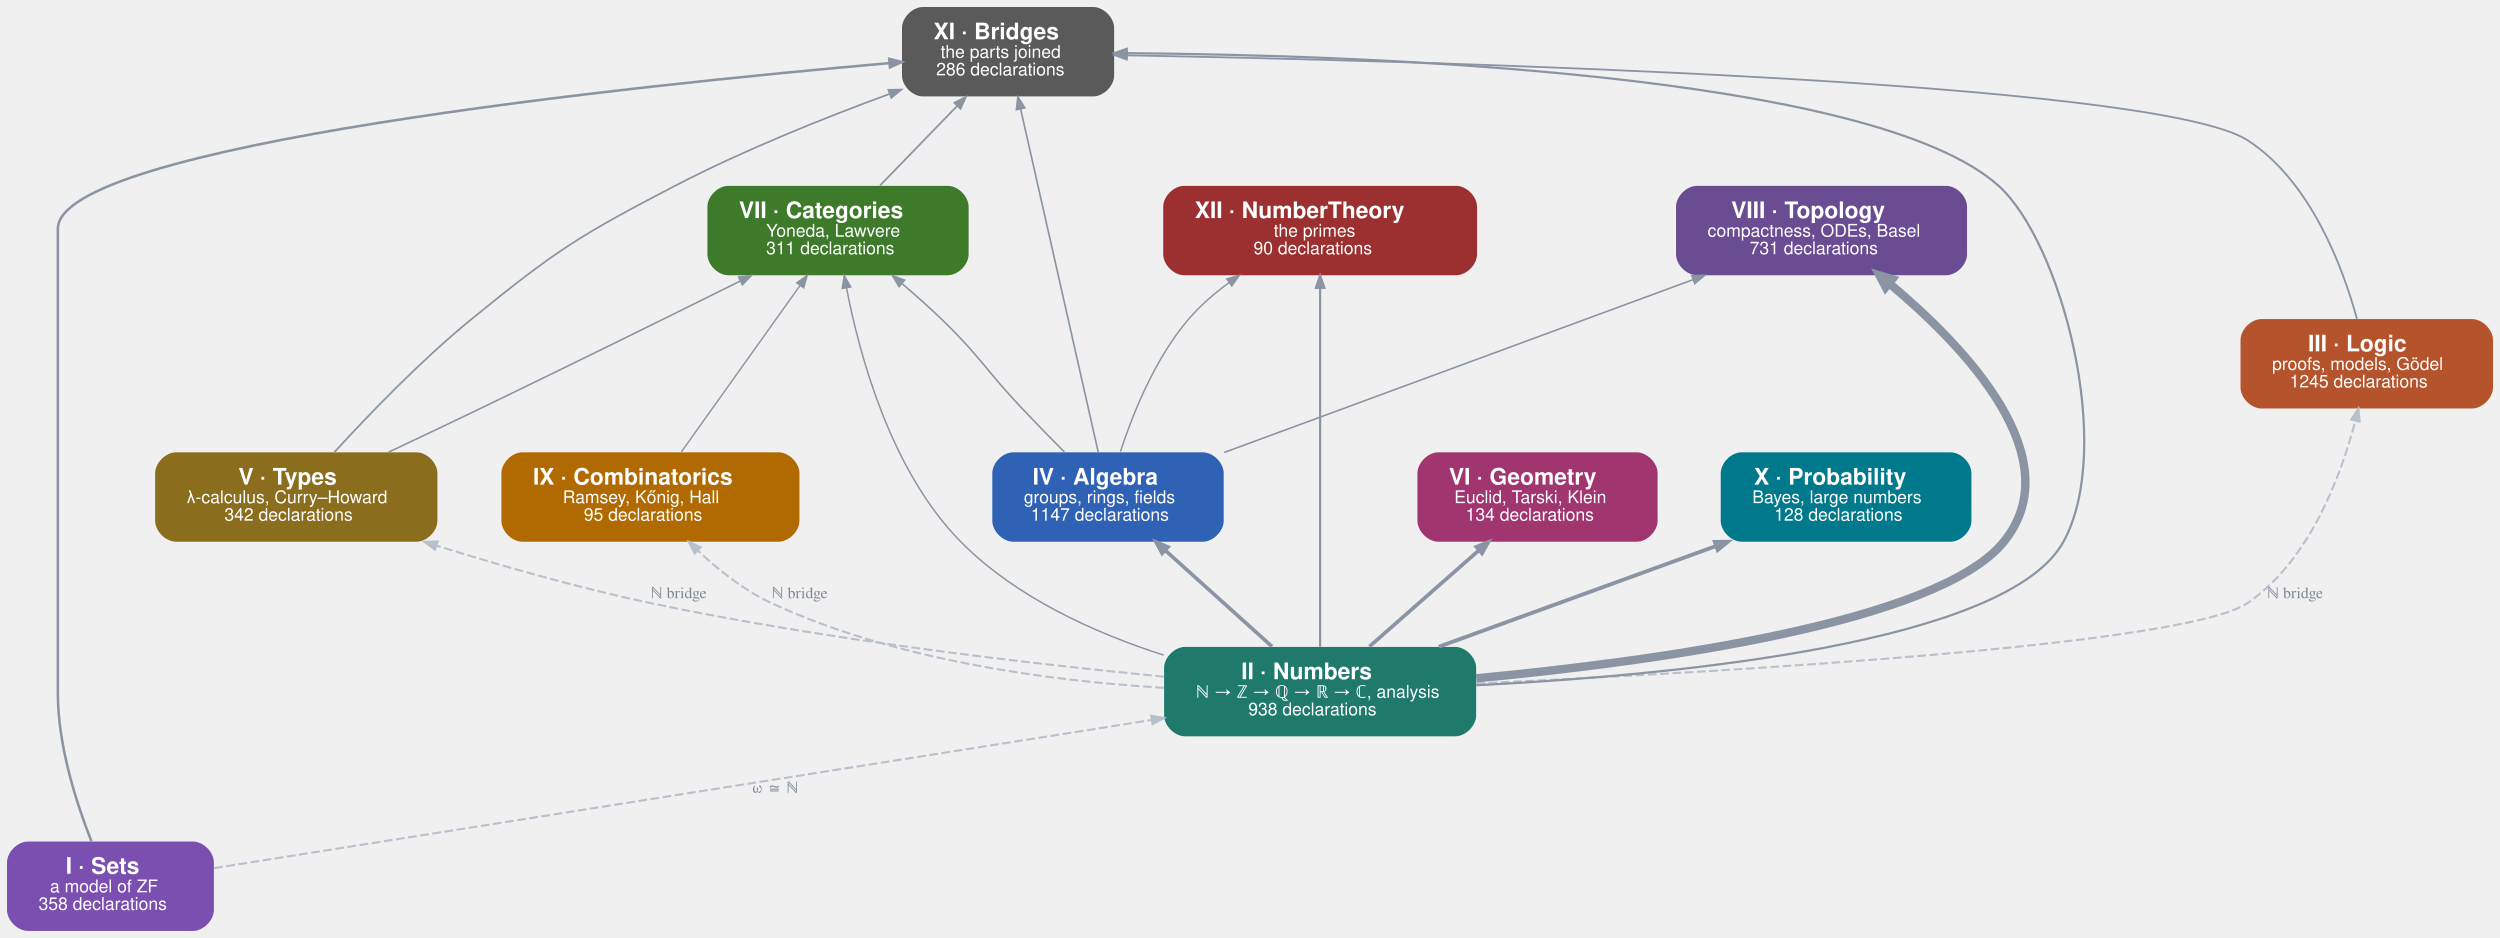
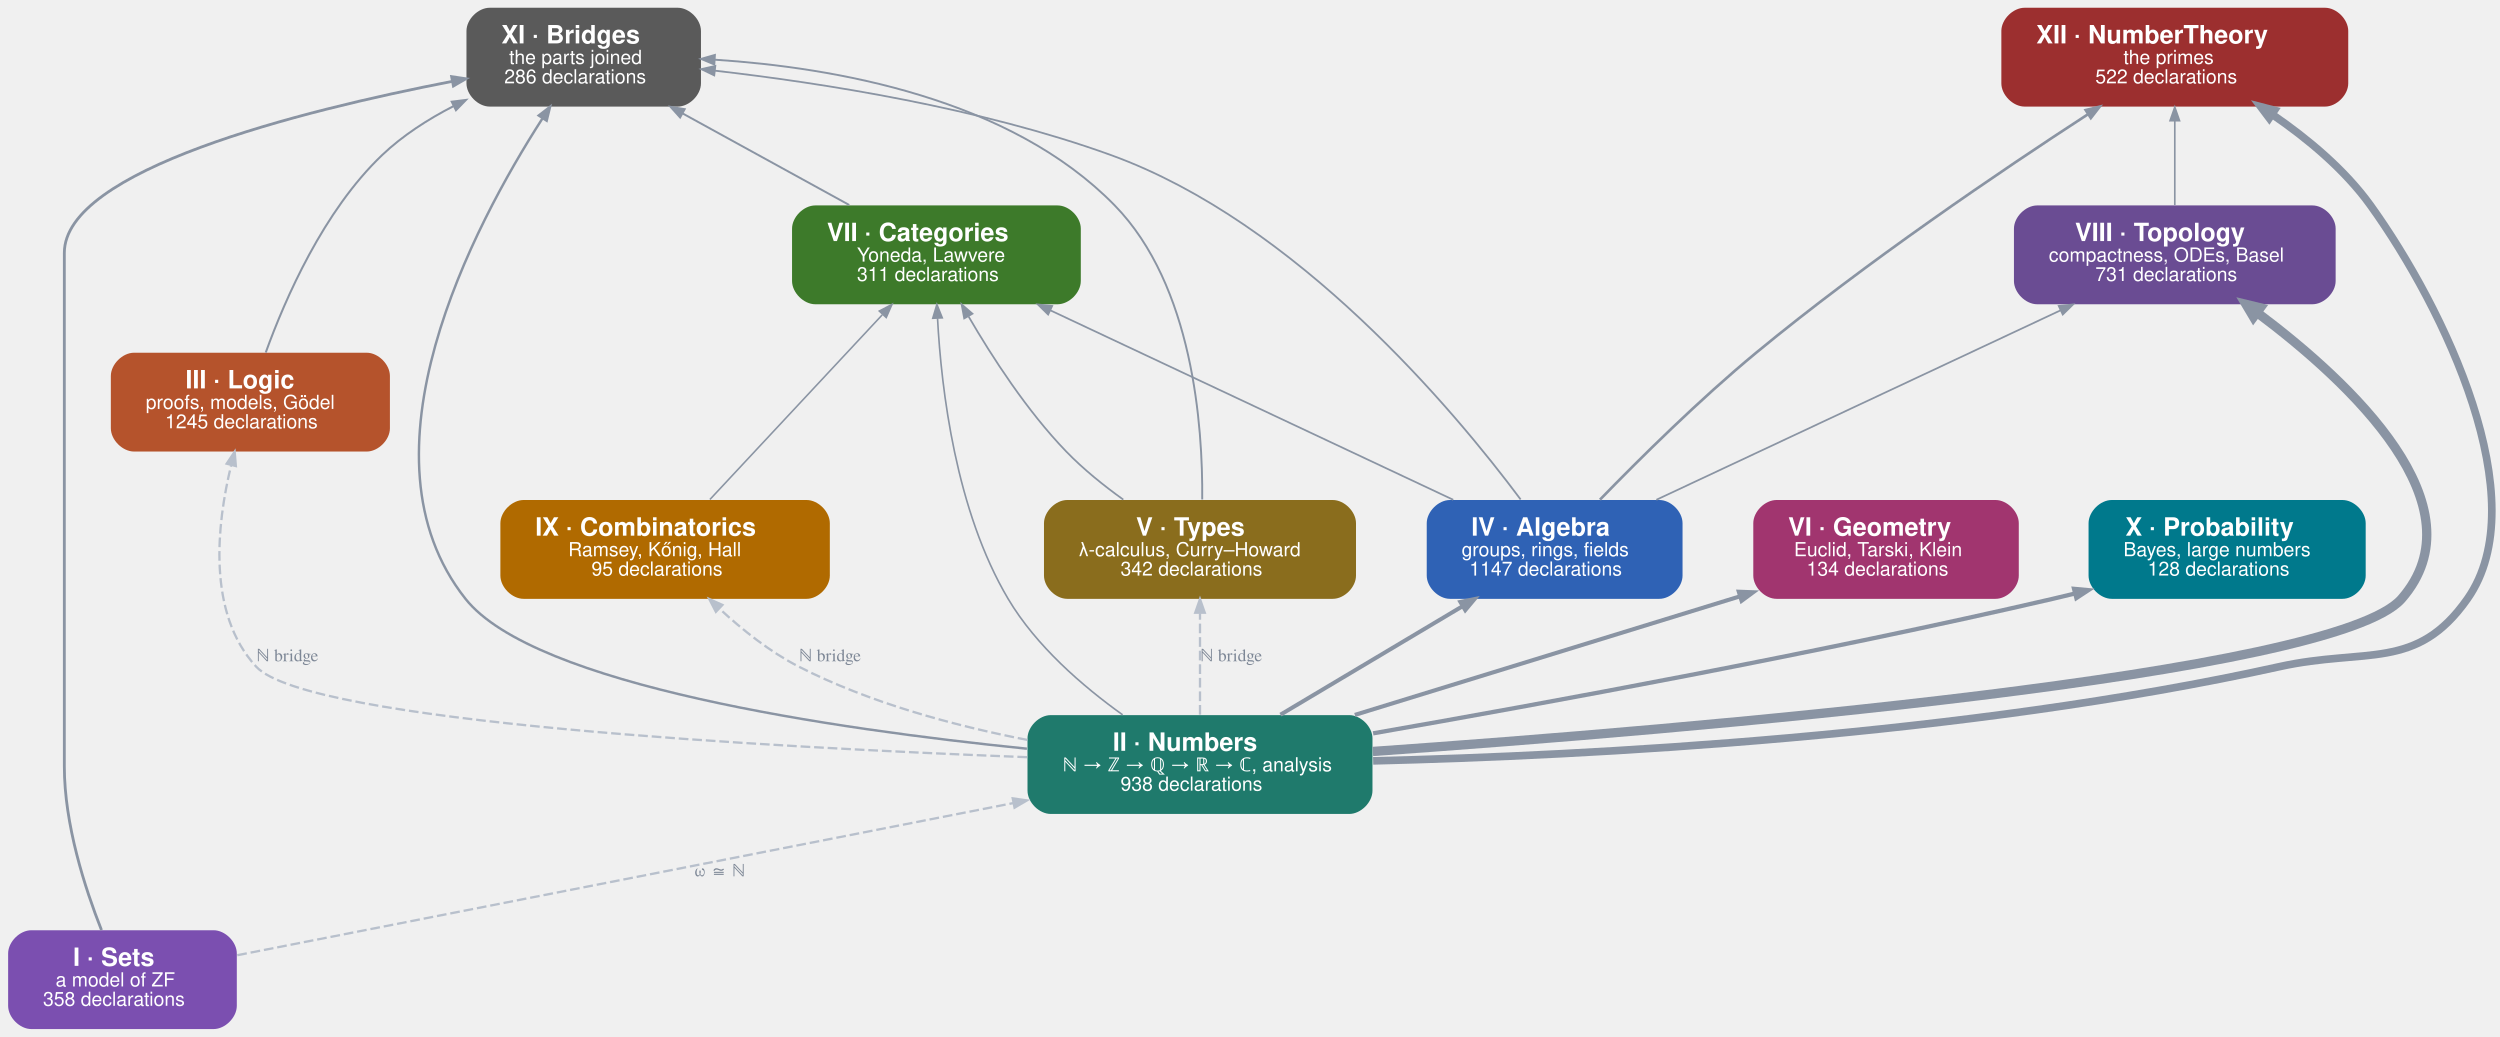
- <svg xmlns="http://www.w3.org/2000/svg" xmlns:xlink="http://www.w3.org/1999/xlink" width="1426pt" height="535pt" viewBox="0.00 0.00 1426.00 535.00">
+ <svg xmlns="http://www.w3.org/2000/svg" xmlns:xlink="http://www.w3.org/1999/xlink" width="1290pt" height="535pt" viewBox="0.00 0.00 1289.61 535.00">
  <g id="graph0" class="graph" transform="scale(1 1) rotate(0) translate(4 531)">
    <g id="node1" class="node">
      <path fill="#7b4fb0" stroke="black" stroke-width="0" d="M106,-51C106,-51 12,-51 12,-51 6,-51 0,-45 0,-39 0,-39 0,-12 0,-12 0,-6 6,0 12,0 12,0 106,0 106,0 112,0 118,-6 118,-12 118,-12 118,-39 118,-39 118,-45 112,-51 106,-51" />
      <text text-anchor="start" x="33.5" y="-32.6" font-family="Helvetica,sans-Serif" font-weight="bold" font-size="13.00" fill="white">I · Sets</text>
      <text text-anchor="start" x="24.5" y="-22" font-family="Helvetica,sans-Serif" font-size="10.00" fill="white">a model of ZF</text>
      <text text-anchor="start" x="18" y="-12" font-family="Helvetica,sans-Serif" font-size="10.00" fill="white">358 declarations</text>
    </g>
    <g id="node2" class="node">
-       <path fill="#1f7a6c" stroke="black" stroke-width="0" d="M826,-162C826,-162 672,-162 672,-162 666,-162 660,-156 660,-150 660,-150 660,-123 660,-123 660,-117 666,-111 672,-111 672,-111 826,-111 826,-111 832,-111 838,-117 838,-123 838,-123 838,-150 838,-150 838,-156 832,-162 826,-162" />
-       <text text-anchor="start" x="704" y="-143.6" font-family="Helvetica,sans-Serif" font-weight="bold" font-size="13.00" fill="white">II · Numbers</text>
-       <text text-anchor="start" x="678" y="-133" font-family="Helvetica,sans-Serif" font-size="10.00" fill="white">ℕ → ℤ → ℚ → ℝ → ℂ, analysis</text>
-       <text text-anchor="start" x="708" y="-123" font-family="Helvetica,sans-Serif" font-size="10.00" fill="white">938 declarations</text>
-     </g>
-     <g id="edge18" class="edge">
-       <path fill="none" stroke="#b8c0cc" stroke-width="1.2" stroke-dasharray="5,2" d="M118.13,-35.84C237.37,-54.68 507.65,-97.37 652.71,-120.29" />
-       <polygon fill="#b8c0cc" stroke="#b8c0cc" stroke-width="1.2" points="652.65,-122.76 659.95,-121.43 653.41,-117.92 652.65,-122.76" />
-       <text text-anchor="start" x="425" y="-78.8" font-family="Times,serif" font-size="9.00" fill="#7d8796">ω ≅ ℕ</text>
+       <path fill="#1f7a6c" stroke="black" stroke-width="0" d="M692,-162C692,-162 538,-162 538,-162 532,-162 526,-156 526,-150 526,-150 526,-123 526,-123 526,-117 532,-111 538,-111 538,-111 692,-111 692,-111 698,-111 704,-117 704,-123 704,-123 704,-150 704,-150 704,-156 698,-162 692,-162" />
+       <text text-anchor="start" x="570" y="-143.6" font-family="Helvetica,sans-Serif" font-weight="bold" font-size="13.00" fill="white">II · Numbers</text>
+       <text text-anchor="start" x="544" y="-133" font-family="Helvetica,sans-Serif" font-size="10.00" fill="white">ℕ → ℤ → ℚ → ℝ → ℂ, analysis</text>
+       <text text-anchor="start" x="574" y="-123" font-family="Helvetica,sans-Serif" font-size="10.00" fill="white">938 declarations</text>
+     </g>
+     <g id="edge19" class="edge">
+       <path fill="none" stroke="#b8c0cc" stroke-width="1.2" stroke-dasharray="5,2" d="M118.24,-38.11C213.89,-56.87 403.26,-93.99 518.56,-116.59" />
+       <polygon fill="#b8c0cc" stroke="#b8c0cc" stroke-width="1.2" points="518.37,-119.05 525.71,-117.99 519.31,-114.24 518.37,-119.05" />
+       <text text-anchor="start" x="354" y="-78.8" font-family="Times,serif" font-size="9.00" fill="#7d8796">ω ≅ ℕ</text>
    </g>
    <g id="node11" class="node">
-       <path fill="#5a5a5a" stroke="black" stroke-width="0" d="M619.5,-527C619.5,-527 522.5,-527 522.5,-527 516.5,-527 510.5,-521 510.5,-515 510.5,-515 510.5,-488 510.5,-488 510.5,-482 516.5,-476 522.5,-476 522.5,-476 619.5,-476 619.5,-476 625.5,-476 631.5,-482 631.5,-488 631.5,-488 631.5,-515 631.5,-515 631.5,-521 625.5,-527 619.5,-527" />
-       <text text-anchor="start" x="528.5" y="-508.6" font-family="Helvetica,sans-Serif" font-weight="bold" font-size="13.00" fill="white">XI · Bridges</text>
-       <text text-anchor="start" x="532.5" y="-498" font-family="Helvetica,sans-Serif" font-size="10.00" fill="white">the parts joined</text>
-       <text text-anchor="start" x="530" y="-488" font-family="Helvetica,sans-Serif" font-size="10.00" fill="white">286 declarations</text>
+       <path fill="#5a5a5a" stroke="black" stroke-width="0" d="M345.5,-527C345.5,-527 248.5,-527 248.5,-527 242.5,-527 236.5,-521 236.5,-515 236.5,-515 236.5,-488 236.5,-488 236.5,-482 242.5,-476 248.5,-476 248.5,-476 345.5,-476 345.5,-476 351.5,-476 357.5,-482 357.5,-488 357.5,-488 357.5,-515 357.5,-515 357.5,-521 351.5,-527 345.5,-527" />
+       <text text-anchor="start" x="254.5" y="-508.6" font-family="Helvetica,sans-Serif" font-weight="bold" font-size="13.00" fill="white">XI · Bridges</text>
+       <text text-anchor="start" x="258.5" y="-498" font-family="Helvetica,sans-Serif" font-size="10.00" fill="white">the parts joined</text>
+       <text text-anchor="start" x="256" y="-488" font-family="Helvetica,sans-Serif" font-size="10.00" fill="white">286 declarations</text>
    </g>
    <g id="edge15" class="edge">
      <g id="a_edge15">
        <a xlink:title="796 uses of Sets in Bridges">
-           <path fill="none" stroke="#8a94a3" stroke-width="1.46" d="M48.17,-51.08C39.58,-72.83 29,-105.67 29,-135.5 29,-135.5 29,-135.5 29,-400.5 29,-448.2 357.78,-482.26 503.2,-494.99" />
-           <polygon fill="#8a94a3" stroke="#8a94a3" stroke-width="1.46" points="503.22,-497.45 510.4,-495.62 503.64,-492.57 503.22,-497.45" />
+           <path fill="none" stroke="#8a94a3" stroke-width="1.46" d="M48.17,-51.08C39.58,-72.83 29,-105.67 29,-135.5 29,-135.5 29,-135.5 29,-400.5 29,-443.16 149.72,-473.6 229.12,-489.01" />
+           <polygon fill="#8a94a3" stroke="#8a94a3" stroke-width="1.46" points="228.85,-491.45 236.19,-490.36 229.77,-486.64 228.85,-491.45" />
        </a>
      </g>
    </g>
    <g id="node3" class="node">
-       <path fill="#b5532c" stroke="black" stroke-width="0" d="M1406,-349C1406,-349 1286,-349 1286,-349 1280,-349 1274,-343 1274,-337 1274,-337 1274,-310 1274,-310 1274,-304 1280,-298 1286,-298 1286,-298 1406,-298 1406,-298 1412,-298 1418,-304 1418,-310 1418,-310 1418,-337 1418,-337 1418,-343 1412,-349 1406,-349" />
-       <text text-anchor="start" x="1312.5" y="-330.6" font-family="Helvetica,sans-Serif" font-weight="bold" font-size="13.00" fill="white">III · Logic</text>
-       <text text-anchor="start" x="1292" y="-320" font-family="Helvetica,sans-Serif" font-size="10.00" fill="white">proofs, models, Gödel</text>
-       <text text-anchor="start" x="1302" y="-310" font-family="Helvetica,sans-Serif" font-size="10.00" fill="white">1245 declarations</text>
-     </g>
-     <g id="edge19" class="edge">
-       <path fill="none" stroke="#b8c0cc" stroke-width="1.2" stroke-dasharray="5,2" d="M838.08,-141.15C979.38,-147.63 1242.59,-162.8 1278,-187 1313.25,-211.09 1331.13,-259.06 1339.5,-290.98" />
-       <polygon fill="#b8c0cc" stroke="#b8c0cc" stroke-width="1.2" points="1337.17,-291.73 1341.24,-297.92 1341.92,-290.54 1337.17,-291.73" />
-       <text text-anchor="start" x="1289" y="-189.8" font-family="Times,serif" font-size="9.00" fill="#7d8796">ℕ bridge</text>
+       <path fill="#b5532c" stroke="black" stroke-width="0" d="M185,-349C185,-349 65,-349 65,-349 59,-349 53,-343 53,-337 53,-337 53,-310 53,-310 53,-304 59,-298 65,-298 65,-298 185,-298 185,-298 191,-298 197,-304 197,-310 197,-310 197,-337 197,-337 197,-343 191,-349 185,-349" />
+       <text text-anchor="start" x="91.5" y="-330.6" font-family="Helvetica,sans-Serif" font-weight="bold" font-size="13.00" fill="white">III · Logic</text>
+       <text text-anchor="start" x="71" y="-320" font-family="Helvetica,sans-Serif" font-size="10.00" fill="white">proofs, models, Gödel</text>
+       <text text-anchor="start" x="81" y="-310" font-family="Helvetica,sans-Serif" font-size="10.00" fill="white">1245 declarations</text>
+     </g>
+     <g id="edge20" class="edge">
+       <path fill="none" stroke="#b8c0cc" stroke-width="1.2" stroke-dasharray="5,2" d="M525.77,-140.29C392.55,-145.38 154.42,-158.4 128,-187 102.58,-214.52 107.62,-260.23 115.06,-290.85" />
+       <polygon fill="#b8c0cc" stroke="#b8c0cc" stroke-width="1.2" points="112.76,-291.74 116.89,-297.91 117.51,-290.52 112.76,-291.74" />
+       <text text-anchor="start" x="128" y="-189.8" font-family="Times,serif" font-size="9.00" fill="#7d8796">ℕ bridge</text>
    </g>
    <g id="node4" class="node">
-       <path fill="#2f62b5" stroke="black" stroke-width="0" d="M682,-273C682,-273 574,-273 574,-273 568,-273 562,-267 562,-261 562,-261 562,-234 562,-234 562,-228 568,-222 574,-222 574,-222 682,-222 682,-222 688,-222 694,-228 694,-234 694,-234 694,-261 694,-261 694,-267 688,-273 682,-273" />
-       <text text-anchor="start" x="585" y="-254.6" font-family="Helvetica,sans-Serif" font-weight="bold" font-size="13.00" fill="white">IV · Algebra</text>
-       <text text-anchor="start" x="580" y="-244" font-family="Helvetica,sans-Serif" font-size="10.00" fill="white">groups, rings, fields</text>
-       <text text-anchor="start" x="584" y="-234" font-family="Helvetica,sans-Serif" font-size="10.00" fill="white">1147 declarations</text>
+       <path fill="#2f62b5" stroke="black" stroke-width="0" d="M852,-273C852,-273 744,-273 744,-273 738,-273 732,-267 732,-261 732,-261 732,-234 732,-234 732,-228 738,-222 744,-222 744,-222 852,-222 852,-222 858,-222 864,-228 864,-234 864,-234 864,-261 864,-261 864,-267 858,-273 852,-273" />
+       <text text-anchor="start" x="755" y="-254.6" font-family="Helvetica,sans-Serif" font-weight="bold" font-size="13.00" fill="white">IV · Algebra</text>
+       <text text-anchor="start" x="750" y="-244" font-family="Helvetica,sans-Serif" font-size="10.00" fill="white">groups, rings, fields</text>
+       <text text-anchor="start" x="754" y="-234" font-family="Helvetica,sans-Serif" font-size="10.00" fill="white">1147 declarations</text>
    </g>
    <g id="edge8" class="edge">
      <g id="a_edge8">
        <a xlink:title="3114 uses of Numbers in Algebra">
-           <path fill="none" stroke="#8a94a3" stroke-width="2.1" d="M721.54,-162.23C703.44,-178.54 679.65,-199.97 660.59,-217.14" />
-           <polygon fill="#8a94a3" stroke="#8a94a3" stroke-width="2.1" points="658.91,-215.36 655.35,-221.86 662.19,-219 658.91,-215.36" />
+           <path fill="none" stroke="#8a94a3" stroke-width="2.1" d="M656.53,-162.23C684.49,-178.89 721.43,-200.89 750.55,-218.24" />
+           <polygon fill="#8a94a3" stroke="#8a94a3" stroke-width="2.1" points="749.37,-220.39 756.64,-221.86 751.88,-216.18 749.37,-220.39" />
        </a>
      </g>
    </g>
    <g id="node5" class="node">
-       <path fill="#8a6d1d" stroke="black" stroke-width="0" d="M233.5,-273C233.5,-273 96.5,-273 96.5,-273 90.5,-273 84.5,-267 84.5,-261 84.5,-261 84.5,-234 84.5,-234 84.5,-228 90.5,-222 96.5,-222 96.5,-222 233.5,-222 233.5,-222 239.5,-222 245.5,-228 245.5,-234 245.5,-234 245.5,-261 245.5,-261 245.5,-267 239.5,-273 233.5,-273" />
-       <text text-anchor="start" x="132" y="-254.6" font-family="Helvetica,sans-Serif" font-weight="bold" font-size="13.00" fill="white">V · Types</text>
-       <text text-anchor="start" x="102.5" y="-244" font-family="Helvetica,sans-Serif" font-size="10.00" fill="white">λ-calculus, Curry–Howard</text>
-       <text text-anchor="start" x="124" y="-234" font-family="Helvetica,sans-Serif" font-size="10.00" fill="white">342 declarations</text>
-     </g>
-     <g id="edge20" class="edge">
-       <path fill="none" stroke="#b8c0cc" stroke-width="1.2" stroke-dasharray="5,2" d="M659.95,-145.03C582.1,-152.57 466.3,-166.08 367,-187 326.25,-195.59 281.77,-208.31 244.95,-219.79" />
-       <polygon fill="#b8c0cc" stroke="#b8c0cc" stroke-width="1.2" points="244.11,-217.49 238.16,-221.92 245.58,-222.16 244.11,-217.49" />
-       <text text-anchor="start" x="367" y="-189.8" font-family="Times,serif" font-size="9.00" fill="#7d8796">ℕ bridge</text>
+       <path fill="#8a6d1d" stroke="black" stroke-width="0" d="M683.5,-273C683.5,-273 546.5,-273 546.5,-273 540.5,-273 534.5,-267 534.5,-261 534.5,-261 534.5,-234 534.5,-234 534.5,-228 540.5,-222 546.5,-222 546.5,-222 683.5,-222 683.5,-222 689.5,-222 695.5,-228 695.5,-234 695.5,-234 695.5,-261 695.5,-261 695.5,-267 689.5,-273 683.5,-273" />
+       <text text-anchor="start" x="582" y="-254.6" font-family="Helvetica,sans-Serif" font-weight="bold" font-size="13.00" fill="white">V · Types</text>
+       <text text-anchor="start" x="552.5" y="-244" font-family="Helvetica,sans-Serif" font-size="10.00" fill="white">λ-calculus, Curry–Howard</text>
+       <text text-anchor="start" x="574" y="-234" font-family="Helvetica,sans-Serif" font-size="10.00" fill="white">342 declarations</text>
+     </g>
+     <g id="edge21" class="edge">
+       <path fill="none" stroke="#b8c0cc" stroke-width="1.2" stroke-dasharray="5,2" d="M615,-162.23C615,-177.7 615,-197.79 615,-214.47" />
+       <polygon fill="#b8c0cc" stroke="#b8c0cc" stroke-width="1.2" points="612.55,-214.86 615,-221.86 617.45,-214.86 612.55,-214.86" />
+       <text text-anchor="start" x="615" y="-189.8" font-family="Times,serif" font-size="9.00" fill="#7d8796">ℕ bridge</text>
    </g>
    <g id="node6" class="node">
-       <path fill="#a1356f" stroke="black" stroke-width="0" d="M929.5,-273C929.5,-273 816.5,-273 816.5,-273 810.5,-273 804.5,-267 804.5,-261 804.5,-261 804.5,-234 804.5,-234 804.5,-228 810.5,-222 816.5,-222 816.5,-222 929.5,-222 929.5,-222 935.5,-222 941.5,-228 941.5,-234 941.5,-234 941.5,-261 941.5,-261 941.5,-267 935.5,-273 929.5,-273" />
-       <text text-anchor="start" x="822.5" y="-254.6" font-family="Helvetica,sans-Serif" font-weight="bold" font-size="13.00" fill="white">VI · Geometry</text>
-       <text text-anchor="start" x="825.5" y="-244" font-family="Helvetica,sans-Serif" font-size="10.00" fill="white">Euclid, Tarski, Klein</text>
-       <text text-anchor="start" x="832" y="-234" font-family="Helvetica,sans-Serif" font-size="10.00" fill="white">134 declarations</text>
+       <path fill="#a1356f" stroke="black" stroke-width="0" d="M1025.5,-273C1025.5,-273 912.5,-273 912.5,-273 906.5,-273 900.5,-267 900.5,-261 900.5,-261 900.5,-234 900.5,-234 900.5,-228 906.5,-222 912.5,-222 912.5,-222 1025.5,-222 1025.5,-222 1031.5,-222 1037.5,-228 1037.5,-234 1037.5,-234 1037.5,-261 1037.5,-261 1037.5,-267 1031.5,-273 1025.5,-273" />
+       <text text-anchor="start" x="918.5" y="-254.6" font-family="Helvetica,sans-Serif" font-weight="bold" font-size="13.00" fill="white">VI · Geometry</text>
+       <text text-anchor="start" x="921.5" y="-244" font-family="Helvetica,sans-Serif" font-size="10.00" fill="white">Euclid, Tarski, Klein</text>
+       <text text-anchor="start" x="928" y="-234" font-family="Helvetica,sans-Serif" font-size="10.00" fill="white">134 declarations</text>
    </g>
    <g id="edge11" class="edge">
      <g id="a_edge11">
        <a xlink:title="3189 uses of Numbers in Geometry">
-           <path fill="none" stroke="#8a94a3" stroke-width="2.12" d="M777.14,-162.23C795.69,-178.54 820.07,-199.97 839.6,-217.14" />
-           <polygon fill="#8a94a3" stroke="#8a94a3" stroke-width="2.12" points="838.1,-219.08 844.97,-221.86 841.33,-215.4 838.1,-219.08" />
+           <path fill="none" stroke="#8a94a3" stroke-width="2.12" d="M694.89,-162.1C754.36,-180.41 835.02,-205.25 893.43,-223.23" />
+           <polygon fill="#8a94a3" stroke="#8a94a3" stroke-width="2.12" points="893.03,-225.67 900.44,-225.39 894.47,-220.99 893.03,-225.67" />
        </a>
      </g>
    </g>
    <g id="node7" class="node">
-       <path fill="#3d7a2a" stroke="black" stroke-width="0" d="M536.5,-425C536.5,-425 411.5,-425 411.5,-425 405.5,-425 399.5,-419 399.5,-413 399.5,-413 399.5,-386 399.5,-386 399.5,-380 405.5,-374 411.5,-374 411.5,-374 536.5,-374 536.5,-374 542.5,-374 548.5,-380 548.5,-386 548.5,-386 548.5,-413 548.5,-413 548.5,-419 542.5,-425 536.5,-425" />
-       <text text-anchor="start" x="417.5" y="-406.6" font-family="Helvetica,sans-Serif" font-weight="bold" font-size="13.00" fill="white">VII · Categories</text>
-       <text text-anchor="start" x="433" y="-396" font-family="Helvetica,sans-Serif" font-size="10.00" fill="white">Yoneda, Lawvere</text>
-       <text text-anchor="start" x="433" y="-386" font-family="Helvetica,sans-Serif" font-size="10.00" fill="white">311 declarations</text>
+       <path fill="#3d7a2a" stroke="black" stroke-width="0" d="M541.5,-425C541.5,-425 416.5,-425 416.5,-425 410.5,-425 404.5,-419 404.5,-413 404.5,-413 404.5,-386 404.5,-386 404.5,-380 410.5,-374 416.5,-374 416.5,-374 541.5,-374 541.5,-374 547.5,-374 553.5,-380 553.5,-386 553.5,-386 553.5,-413 553.5,-413 553.5,-419 547.5,-425 541.5,-425" />
+       <text text-anchor="start" x="422.5" y="-406.6" font-family="Helvetica,sans-Serif" font-weight="bold" font-size="13.00" fill="white">VII · Categories</text>
+       <text text-anchor="start" x="438" y="-396" font-family="Helvetica,sans-Serif" font-size="10.00" fill="white">Yoneda, Lawvere</text>
+       <text text-anchor="start" x="438" y="-386" font-family="Helvetica,sans-Serif" font-size="10.00" fill="white">311 declarations</text>
    </g>
    <g id="edge10" class="edge">
      <g id="a_edge10">
        <a xlink:title="5 uses of Numbers in Categories">
-           <path fill="none" stroke="#8a94a3" stroke-width="0.85" d="M659.75,-157.32C620.01,-170.06 575.23,-190.35 544,-222 504.22,-262.31 486.31,-328.01 478.83,-366.87" />
-           <polygon fill="#8a94a3" stroke="#8a94a3" stroke-width="0.85" points="476.41,-366.47 477.55,-373.8 481.23,-367.36 476.41,-366.47" />
+           <path fill="none" stroke="#8a94a3" stroke-width="0.85" d="M575.08,-162.15C554.35,-176.99 530.41,-197.71 516,-222 489.04,-267.44 481.55,-329.67 479.57,-366.8" />
+           <polygon fill="#8a94a3" stroke="#8a94a3" stroke-width="0.85" points="477.12,-366.78 479.24,-373.88 482.01,-367 477.12,-366.78" />
        </a>
      </g>
    </g>
    <g id="node8" class="node">
-       <path fill="#6a4c93" stroke="black" stroke-width="0" d="M1106,-425C1106,-425 964,-425 964,-425 958,-425 952,-419 952,-413 952,-413 952,-386 952,-386 952,-380 958,-374 964,-374 964,-374 1106,-374 1106,-374 1112,-374 1118,-380 1118,-386 1118,-386 1118,-413 1118,-413 1118,-419 1112,-425 1106,-425" />
-       <text text-anchor="start" x="983.5" y="-406.6" font-family="Helvetica,sans-Serif" font-weight="bold" font-size="13.00" fill="white">VIII · Topology</text>
-       <text text-anchor="start" x="970" y="-396" font-family="Helvetica,sans-Serif" font-size="10.00" fill="white">compactness, ODEs, Basel</text>
-       <text text-anchor="start" x="994" y="-386" font-family="Helvetica,sans-Serif" font-size="10.00" fill="white">731 declarations</text>
+       <path fill="#6a4c93" stroke="black" stroke-width="0" d="M1189,-425C1189,-425 1047,-425 1047,-425 1041,-425 1035,-419 1035,-413 1035,-413 1035,-386 1035,-386 1035,-380 1041,-374 1047,-374 1047,-374 1189,-374 1189,-374 1195,-374 1201,-380 1201,-386 1201,-386 1201,-413 1201,-413 1201,-419 1195,-425 1189,-425" />
+       <text text-anchor="start" x="1066.5" y="-406.6" font-family="Helvetica,sans-Serif" font-weight="bold" font-size="13.00" fill="white">VIII · Topology</text>
+       <text text-anchor="start" x="1053" y="-396" font-family="Helvetica,sans-Serif" font-size="10.00" fill="white">compactness, ODEs, Basel</text>
+       <text text-anchor="start" x="1077" y="-386" font-family="Helvetica,sans-Serif" font-size="10.00" fill="white">731 declarations</text>
    </g>
    <g id="edge14" class="edge">
      <g id="a_edge14">
        <a xlink:title="29469 uses of Numbers in Topology">
-           <path fill="none" stroke="#8a94a3" stroke-width="4.8" d="M838.04,-144.1C941.24,-153.81 1101.92,-176.03 1139,-222 1177.44,-269.65 1117.16,-333.02 1073.54,-369.43" />
-           <polygon fill="#8a94a3" stroke="#8a94a3" stroke-width="4.8" points="1071.59,-367.23 1068.05,-373.95 1075.32,-371.77 1071.59,-367.23" />
+           <path fill="none" stroke="#8a94a3" stroke-width="4.8" d="M704.17,-143.25C867.38,-154.68 1200.62,-182.62 1235,-222 1276.7,-269.77 1209.09,-333.3 1160.54,-369.66" />
+           <polygon fill="#8a94a3" stroke="#8a94a3" stroke-width="4.8" points="1158.61,-367.43 1154.73,-373.95 1162.1,-372.16 1158.61,-367.43" />
        </a>
      </g>
    </g>
    <g id="node9" class="node">
-       <path fill="#b06a00" stroke="black" stroke-width="0" d="M440,-273C440,-273 294,-273 294,-273 288,-273 282,-267 282,-261 282,-261 282,-234 282,-234 282,-228 288,-222 294,-222 294,-222 440,-222 440,-222 446,-222 452,-228 452,-234 452,-234 452,-261 452,-261 452,-267 446,-273 440,-273" />
-       <text text-anchor="start" x="300" y="-254.6" font-family="Helvetica,sans-Serif" font-weight="bold" font-size="13.00" fill="white">IX · Combinatorics</text>
-       <text text-anchor="start" x="317" y="-244" font-family="Helvetica,sans-Serif" font-size="10.00" fill="white">Ramsey, Kőnig, Hall</text>
-       <text text-anchor="start" x="329" y="-234" font-family="Helvetica,sans-Serif" font-size="10.00" fill="white">95 declarations</text>
-     </g>
-     <g id="edge21" class="edge">
-       <path fill="none" stroke="#b8c0cc" stroke-width="1.2" stroke-dasharray="5,2" d="M659.89,-138.67C595.11,-142.54 506.75,-154.19 436,-187 420.57,-194.16 405.93,-205.8 394.13,-216.9" />
-       <polygon fill="#b8c0cc" stroke="#b8c0cc" stroke-width="1.2" points="392.25,-215.31 388.92,-221.94 395.66,-218.83 392.25,-215.31" />
-       <text text-anchor="start" x="436" y="-189.8" font-family="Times,serif" font-size="9.00" fill="#7d8796">ℕ bridge</text>
+       <path fill="#b06a00" stroke="black" stroke-width="0" d="M412,-273C412,-273 266,-273 266,-273 260,-273 254,-267 254,-261 254,-261 254,-234 254,-234 254,-228 260,-222 266,-222 266,-222 412,-222 412,-222 418,-222 424,-228 424,-234 424,-234 424,-261 424,-261 424,-267 418,-273 412,-273" />
+       <text text-anchor="start" x="272" y="-254.6" font-family="Helvetica,sans-Serif" font-weight="bold" font-size="13.00" fill="white">IX · Combinatorics</text>
+       <text text-anchor="start" x="289" y="-244" font-family="Helvetica,sans-Serif" font-size="10.00" fill="white">Ramsey, Kőnig, Hall</text>
+       <text text-anchor="start" x="301" y="-234" font-family="Helvetica,sans-Serif" font-size="10.00" fill="white">95 declarations</text>
+     </g>
+     <g id="edge22" class="edge">
+       <path fill="none" stroke="#b8c0cc" stroke-width="1.2" stroke-dasharray="5,2" d="M525.88,-149.21C488.08,-156.57 444.43,-168.35 408,-187 393.1,-194.63 378.74,-206.11 367,-216.96" />
+       <polygon fill="#b8c0cc" stroke="#b8c0cc" stroke-width="1.2" points="365.2,-215.29 361.8,-221.89 368.57,-218.85 365.2,-215.29" />
+       <text text-anchor="start" x="408" y="-189.8" font-family="Times,serif" font-size="9.00" fill="#7d8796">ℕ bridge</text>
    </g>
    <g id="node10" class="node">
-       <path fill="#00798c" stroke="black" stroke-width="0" d="M1108.5,-273C1108.5,-273 989.5,-273 989.5,-273 983.5,-273 977.5,-267 977.5,-261 977.5,-261 977.5,-234 977.5,-234 977.5,-228 983.5,-222 989.5,-222 989.5,-222 1108.5,-222 1108.5,-222 1114.5,-222 1120.5,-228 1120.5,-234 1120.5,-234 1120.5,-261 1120.5,-261 1120.5,-267 1114.5,-273 1108.5,-273" />
-       <text text-anchor="start" x="996.5" y="-254.6" font-family="Helvetica,sans-Serif" font-weight="bold" font-size="13.00" fill="white">X · Probability</text>
-       <text text-anchor="start" x="995.5" y="-244" font-family="Helvetica,sans-Serif" font-size="10.00" fill="white">Bayes, large numbers</text>
-       <text text-anchor="start" x="1008" y="-234" font-family="Helvetica,sans-Serif" font-size="10.00" fill="white">128 declarations</text>
+       <path fill="#00798c" stroke="black" stroke-width="0" d="M1204.5,-273C1204.5,-273 1085.5,-273 1085.5,-273 1079.5,-273 1073.5,-267 1073.5,-261 1073.5,-261 1073.5,-234 1073.5,-234 1073.5,-228 1079.5,-222 1085.5,-222 1085.5,-222 1204.5,-222 1204.5,-222 1210.5,-222 1216.5,-228 1216.5,-234 1216.5,-234 1216.5,-261 1216.5,-261 1216.5,-267 1210.5,-273 1204.5,-273" />
+       <text text-anchor="start" x="1092.5" y="-254.6" font-family="Helvetica,sans-Serif" font-weight="bold" font-size="13.00" fill="white">X · Probability</text>
+       <text text-anchor="start" x="1091.5" y="-244" font-family="Helvetica,sans-Serif" font-size="10.00" fill="white">Bayes, large numbers</text>
+       <text text-anchor="start" x="1104" y="-234" font-family="Helvetica,sans-Serif" font-size="10.00" fill="white">128 declarations</text>
    </g>
    <g id="edge13" class="edge">
      <g id="a_edge13">
        <a xlink:title="3662 uses of Numbers in Probability">
-           <path fill="none" stroke="#8a94a3" stroke-width="2.21" d="M816.7,-162.1C863.74,-179.19 926.42,-201.96 974.82,-219.55" />
-           <polygon fill="#8a94a3" stroke="#8a94a3" stroke-width="2.21" points="974.13,-221.9 981.55,-221.99 975.8,-217.3 974.13,-221.9" />
+           <path fill="none" stroke="#8a94a3" stroke-width="2.21" d="M704.33,-152.6C793.52,-168.16 934.33,-194.03 1055,-222 1058.75,-222.87 1062.57,-223.79 1066.43,-224.74" />
+           <polygon fill="#8a94a3" stroke="#8a94a3" stroke-width="2.21" points="1066.02,-227.16 1073.4,-226.48 1067.21,-222.41 1066.02,-227.16" />
        </a>
      </g>
    </g>
    <g id="edge9" class="edge">
      <g id="a_edge9">
        <a xlink:title="404 uses of Numbers in Bridges">
-           <path fill="none" stroke="#8a94a3" stroke-width="1.27" d="M838.03,-140.14C952.73,-145.87 1141.22,-164.1 1173,-222 1202.52,-275.77 1171.84,-392.77 1136,-425 1064.07,-489.69 772.49,-499.61 638.7,-500.68" />
-           <polygon fill="#8a94a3" stroke="#8a94a3" stroke-width="1.27" points="638.65,-498.23 631.67,-500.73 638.69,-503.13 638.65,-498.23" />
+           <path fill="none" stroke="#8a94a3" stroke-width="1.27" d="M525.69,-144.67C425.22,-154.83 271.38,-177.35 236,-222 177.4,-295.96 239.91,-414.23 275.65,-469.78" />
+           <polygon fill="#8a94a3" stroke="#8a94a3" stroke-width="1.27" points="273.78,-471.4 279.65,-475.92 277.88,-468.72 273.78,-471.4" />
        </a>
      </g>
    </g>
    <g id="node12" class="node">
-       <path fill="#9c2f2f" stroke="black" stroke-width="0" d="M826.5,-425C826.5,-425 671.5,-425 671.5,-425 665.5,-425 659.5,-419 659.5,-413 659.5,-413 659.5,-386 659.5,-386 659.5,-380 665.5,-374 671.5,-374 671.5,-374 826.5,-374 826.5,-374 832.5,-374 838.5,-380 838.5,-386 838.5,-386 838.5,-413 838.5,-413 838.5,-419 832.5,-425 826.5,-425" />
-       <text text-anchor="start" x="677.5" y="-406.6" font-family="Helvetica,sans-Serif" font-weight="bold" font-size="13.00" fill="white">XII · NumberTheory</text>
-       <text text-anchor="start" x="722.5" y="-396" font-family="Helvetica,sans-Serif" font-size="10.00" fill="white">the primes</text>
-       <text text-anchor="start" x="711" y="-386" font-family="Helvetica,sans-Serif" font-size="10.00" fill="white">90 declarations</text>
+       <path fill="#9c2f2f" stroke="black" stroke-width="0" d="M1195.5,-527C1195.5,-527 1040.5,-527 1040.5,-527 1034.5,-527 1028.5,-521 1028.5,-515 1028.5,-515 1028.5,-488 1028.5,-488 1028.5,-482 1034.5,-476 1040.5,-476 1040.5,-476 1195.5,-476 1195.5,-476 1201.5,-476 1207.5,-482 1207.5,-488 1207.5,-488 1207.5,-515 1207.5,-515 1207.5,-521 1201.5,-527 1195.5,-527" />
+       <text text-anchor="start" x="1046.5" y="-508.6" font-family="Helvetica,sans-Serif" font-weight="bold" font-size="13.00" fill="white">XII · NumberTheory</text>
+       <text text-anchor="start" x="1091.5" y="-498" font-family="Helvetica,sans-Serif" font-size="10.00" fill="white">the primes</text>
+       <text text-anchor="start" x="1077" y="-488" font-family="Helvetica,sans-Serif" font-size="10.00" fill="white">522 declarations</text>
    </g>
    <g id="edge12" class="edge">
      <g id="a_edge12">
-         <a xlink:title="358 uses of Numbers in NumberTheory">
-           <path fill="none" stroke="#8a94a3" stroke-width="1.24" d="M749,-162.05C749,-209.56 749,-314.02 749,-366.74" />
-           <polygon fill="#8a94a3" stroke="#8a94a3" stroke-width="1.24" points="746.55,-366.82 749,-373.82 751.45,-366.82 746.55,-366.82" />
+         <a xlink:title="18311 uses of Numbers in NumberTheory">
+           <path fill="none" stroke="#8a94a3" stroke-width="3.95" d="M704.34,-138.39C815.26,-141.1 1009.66,-151.13 1172,-187 1216.75,-196.89 1242.66,-184.49 1269,-222 1304.65,-272.77 1257.11,-372 1219,-425 1205.68,-443.53 1186.47,-459.48 1168.37,-471.89" />
+           <polygon fill="#8a94a3" stroke="#8a94a3" stroke-width="3.95" points="1166.74,-470.03 1162.28,-475.96 1169.46,-474.1 1166.74,-470.03" />
        </a>
      </g>
    </g>
    <g id="edge7" class="edge">
      <g id="a_edge7">
        <a xlink:title="115 uses of Logic in Bridges">
-           <path fill="none" stroke="#8a94a3" stroke-width="1.05" d="M1340.4,-349.16C1332.23,-378.91 1313.91,-427.79 1278,-451 1225.18,-485.14 805.75,-496.32 639.01,-499.44" />
-           <polygon fill="#8a94a3" stroke="#8a94a3" stroke-width="1.05" points="638.69,-497 631.74,-499.57 638.78,-501.89 638.69,-497" />
+           <path fill="none" stroke="#8a94a3" stroke-width="1.05" d="M132.92,-349.08C142.98,-376.93 162.75,-422.2 193,-451 203.58,-461.07 216.59,-469.43 229.78,-476.22" />
+           <polygon fill="#8a94a3" stroke="#8a94a3" stroke-width="1.05" points="228.9,-478.52 236.26,-479.44 231.08,-474.13 228.9,-478.52" />
        </a>
      </g>
    </g>
    <g id="edge2" class="edge">
      <g id="a_edge2">
        <a xlink:title="23 uses of Algebra in Categories">
-           <path fill="none" stroke="#8a94a3" stroke-width="0.91" d="M603.1,-273.21C595.3,-281.06 586.72,-289.83 579,-298 558.03,-320.19 554.97,-327.81 533,-349 526.02,-355.73 518.26,-362.62 510.73,-369.04" />
-           <polygon fill="#8a94a3" stroke="#8a94a3" stroke-width="0.91" points="508.8,-367.46 505.02,-373.85 511.95,-371.21 508.8,-367.46" />
+           <path fill="none" stroke="#8a94a3" stroke-width="0.91" d="M745.68,-273.1C688.55,-299.97 597.27,-342.89 537.73,-370.89" />
+           <polygon fill="#8a94a3" stroke="#8a94a3" stroke-width="0.91" points="536.64,-368.69 531.35,-373.89 538.72,-373.12 536.64,-368.69" />
        </a>
      </g>
    </g>
    <g id="edge4" class="edge">
      <g id="a_edge4">
        <a xlink:title="24 uses of Algebra in Topology">
-           <path fill="none" stroke="#8a94a3" stroke-width="0.91" d="M694.3,-272.93C767.65,-299.97 885.54,-343.42 961.62,-371.46" />
-           <polygon fill="#8a94a3" stroke="#8a94a3" stroke-width="0.91" points="960.98,-373.83 968.39,-373.95 962.67,-369.23 960.98,-373.83" />
+           <path fill="none" stroke="#8a94a3" stroke-width="0.91" d="M850.48,-273.1C907.79,-299.97 999.36,-342.89 1059.09,-370.89" />
+           <polygon fill="#8a94a3" stroke="#8a94a3" stroke-width="0.91" points="1058.11,-373.13 1065.49,-373.89 1060.19,-368.7 1058.11,-373.13" />
        </a>
      </g>
    </g>
    <g id="edge1" class="edge">
      <g id="a_edge1">
        <a xlink:title="37 uses of Algebra in Bridges">
-           <path fill="none" stroke="#8a94a3" stroke-width="0.94" d="M622.43,-273.12C612.02,-319.13 589.64,-418.1 578.14,-468.93" />
-           <polygon fill="#8a94a3" stroke="#8a94a3" stroke-width="0.94" points="575.75,-468.41 576.59,-475.78 580.53,-469.49 575.75,-468.41" />
+           <path fill="none" stroke="#8a94a3" stroke-width="0.94" d="M780.45,-273.28C746.14,-319.25 665.07,-416.23 569,-451 501.8,-475.32 420.77,-488.09 364.72,-494.53" />
+           <polygon fill="#8a94a3" stroke="#8a94a3" stroke-width="0.94" points="364.35,-492.1 357.67,-495.32 364.9,-496.97 364.35,-492.1" />
        </a>
      </g>
    </g>
    <g id="edge3" class="edge">
      <g id="a_edge3">
-         <a xlink:title="3 uses of Algebra in NumberTheory">
-           <path fill="none" stroke="#8a94a3" stroke-width="0.84" d="M635.07,-273.39C642.2,-295.16 654.9,-326.7 674,-349 680.6,-356.7 688.68,-363.68 697.07,-369.81" />
-           <polygon fill="#8a94a3" stroke="#8a94a3" stroke-width="0.84" points="695.77,-371.9 702.91,-373.92 698.59,-367.89 695.77,-371.9" />
+         <a xlink:title="639 uses of Algebra in NumberTheory">
+           <path fill="none" stroke="#8a94a3" stroke-width="1.39" d="M821.38,-273.17C841.83,-294.24 872.76,-324.87 902,-349 958.35,-395.5 1028.33,-442.87 1073.08,-471.97" />
+           <polygon fill="#8a94a3" stroke="#8a94a3" stroke-width="1.39" points="1072.02,-474.2 1079.22,-475.95 1074.68,-470.09 1072.02,-474.2" />
+         </a>
+       </g>
+     </g>
+     <g id="edge18" class="edge">
+       <g id="a_edge18">
+         <a xlink:title="21 uses of Types in Categories">
+           <path fill="none" stroke="#8a94a3" stroke-width="0.91" d="M575.43,-273.19C565.24,-280.5 554.71,-288.99 546,-298 525.8,-318.91 507.82,-346.65 495.59,-367.69" />
+           <polygon fill="#8a94a3" stroke="#8a94a3" stroke-width="0.91" points="493.34,-366.7 491.98,-373.99 497.59,-369.13 493.34,-366.7" />
        </a>
      </g>
    </g>
    <g id="edge17" class="edge">
      <g id="a_edge17">
-         <a xlink:title="21 uses of Types in Categories">
-           <path fill="none" stroke="#8a94a3" stroke-width="0.91" d="M217.69,-273.12C234.44,-281.01 253.03,-289.82 270,-298 320.3,-322.25 377.29,-350.38 418.22,-370.7" />
-           <polygon fill="#8a94a3" stroke="#8a94a3" stroke-width="0.91" points="417.29,-372.97 424.65,-373.89 419.47,-368.58 417.29,-372.97" />
-         </a>
-       </g>
-     </g>
-     <g id="edge16" class="edge">
-       <g id="a_edge16">
        <a xlink:title="73 uses of Types in Bridges">
-           <path fill="none" stroke="#8a94a3" d="M186.74,-273.08C206.19,-294.36 236,-325.36 265,-349 312.77,-387.94 326.3,-396.59 381,-425 420.29,-445.41 466.4,-463.86 503.36,-477.41" />
-           <polygon fill="#8a94a3" stroke="#8a94a3" points="502.73,-479.78 510.15,-479.88 504.41,-475.18 502.73,-479.78" />
+           <path fill="none" stroke="#8a94a3" d="M616.15,-273.28C616.5,-311.22 611.36,-383.64 571,-425 517.08,-480.26 426.71,-496.17 364.6,-500.2" />
+           <polygon fill="#8a94a3" stroke="#8a94a3" points="364.39,-497.75 357.54,-500.61 364.68,-502.64 364.39,-497.75" />
        </a>
      </g>
    </g>
    <g id="edge5" class="edge">
      <g id="a_edge5">
        <a xlink:title="82 uses of Categories in Bridges">
-           <path fill="none" stroke="#8a94a3" stroke-width="1.01" d="M497.98,-425.22C511.27,-438.92 527.89,-456.06 541.92,-470.52" />
-           <polygon fill="#8a94a3" stroke="#8a94a3" stroke-width="1.01" points="540.33,-472.4 546.96,-475.72 543.85,-468.99 540.33,-472.4" />
+           <path fill="none" stroke="#8a94a3" stroke-width="1.01" d="M434.01,-425.22C407.99,-439.52 375.16,-457.55 348.16,-472.39" />
+           <polygon fill="#8a94a3" stroke="#8a94a3" stroke-width="1.01" points="346.74,-470.37 341.79,-475.89 349.1,-474.67 346.74,-470.37" />
+         </a>
+       </g>
+     </g>
+     <g id="edge16" class="edge">
+       <g id="a_edge16">
+         <a xlink:title="4 uses of Topology in NumberTheory">
+           <path fill="none" stroke="#8a94a3" stroke-width="0.85" d="M1118,-425.22C1118,-438.32 1118,-454.56 1118,-468.61" />
+           <polygon fill="#8a94a3" stroke="#8a94a3" stroke-width="0.85" points="1115.55,-468.72 1118,-475.72 1120.45,-468.72 1115.55,-468.72" />
        </a>
      </g>
    </g>
    <g id="edge6" class="edge">
      <g id="a_edge6">
        <a xlink:title="1 uses of Combinatorics in Categories">
-           <path fill="none" stroke="#8a94a3" stroke-width="0.82" d="M384.67,-273.27C403.23,-299.29 432.45,-340.25 452.38,-368.19" />
-           <polygon fill="#8a94a3" stroke="#8a94a3" stroke-width="0.82" points="450.42,-369.67 456.48,-373.94 454.41,-366.82 450.42,-369.67" />
+           <path fill="none" stroke="#8a94a3" stroke-width="0.82" d="M362.12,-273.27C386.51,-299.4 424.96,-340.6 451.04,-368.54" />
+           <polygon fill="#8a94a3" stroke="#8a94a3" stroke-width="0.82" points="449.51,-370.5 456.08,-373.94 453.1,-367.15 449.51,-370.5" />
        </a>
      </g>
    </g>
  </g>
</svg>
